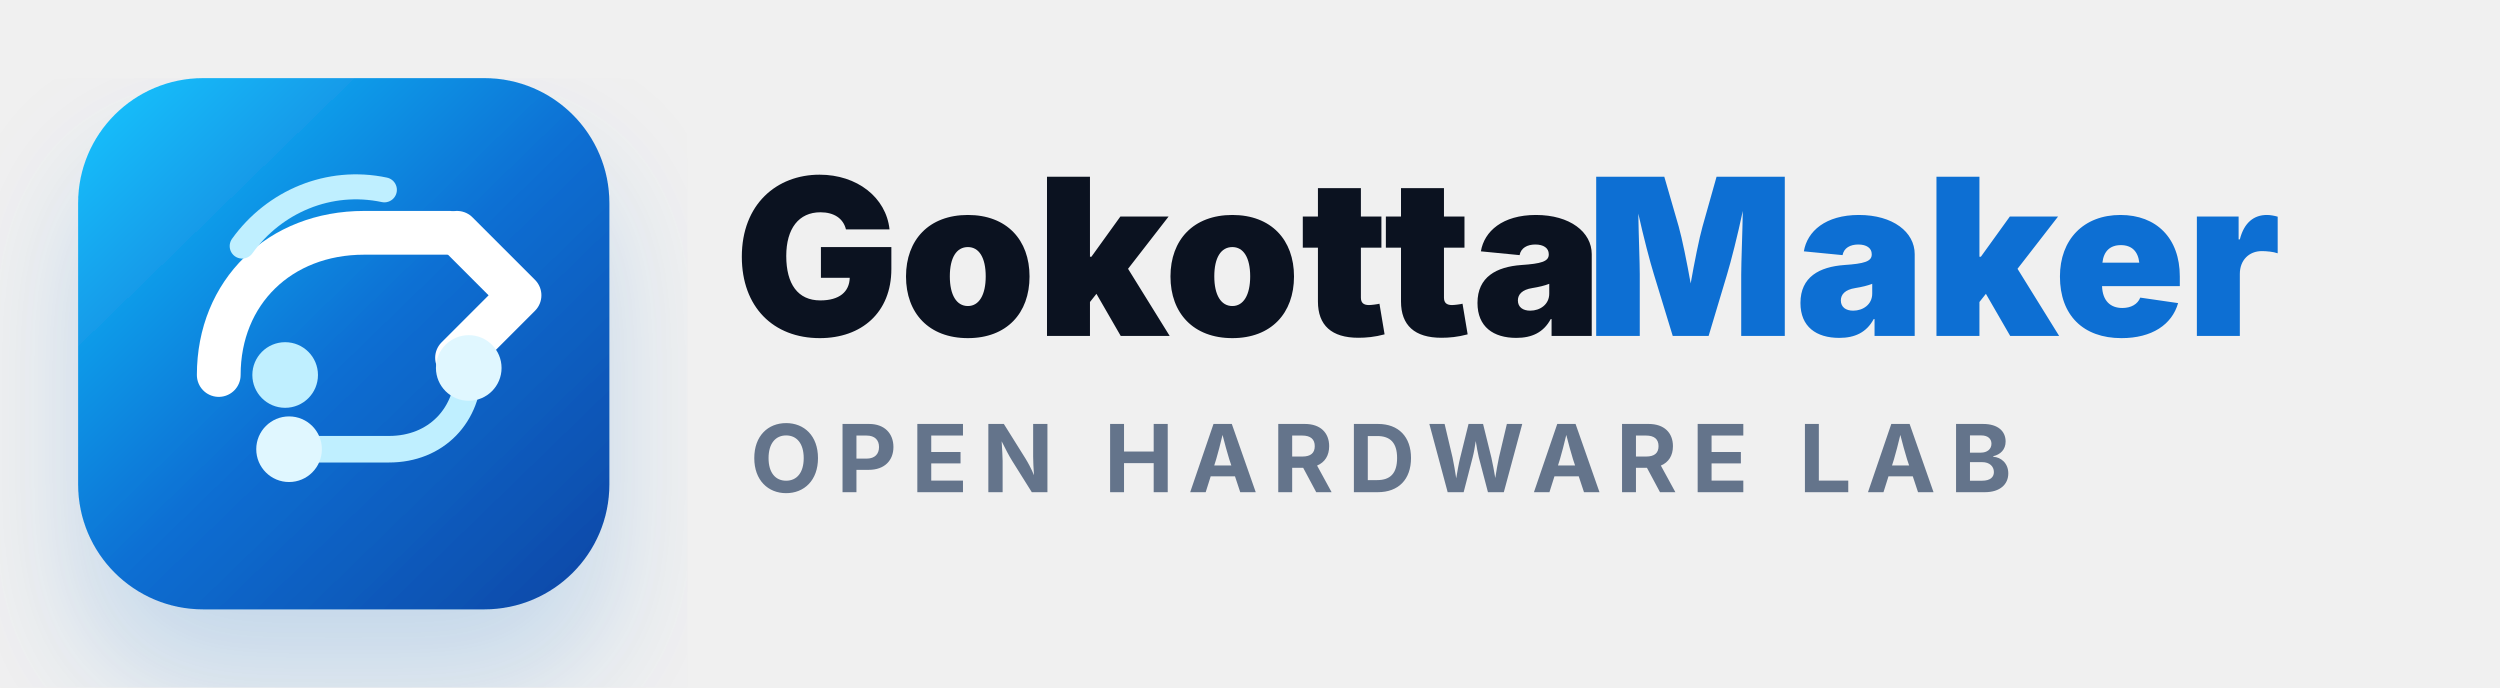
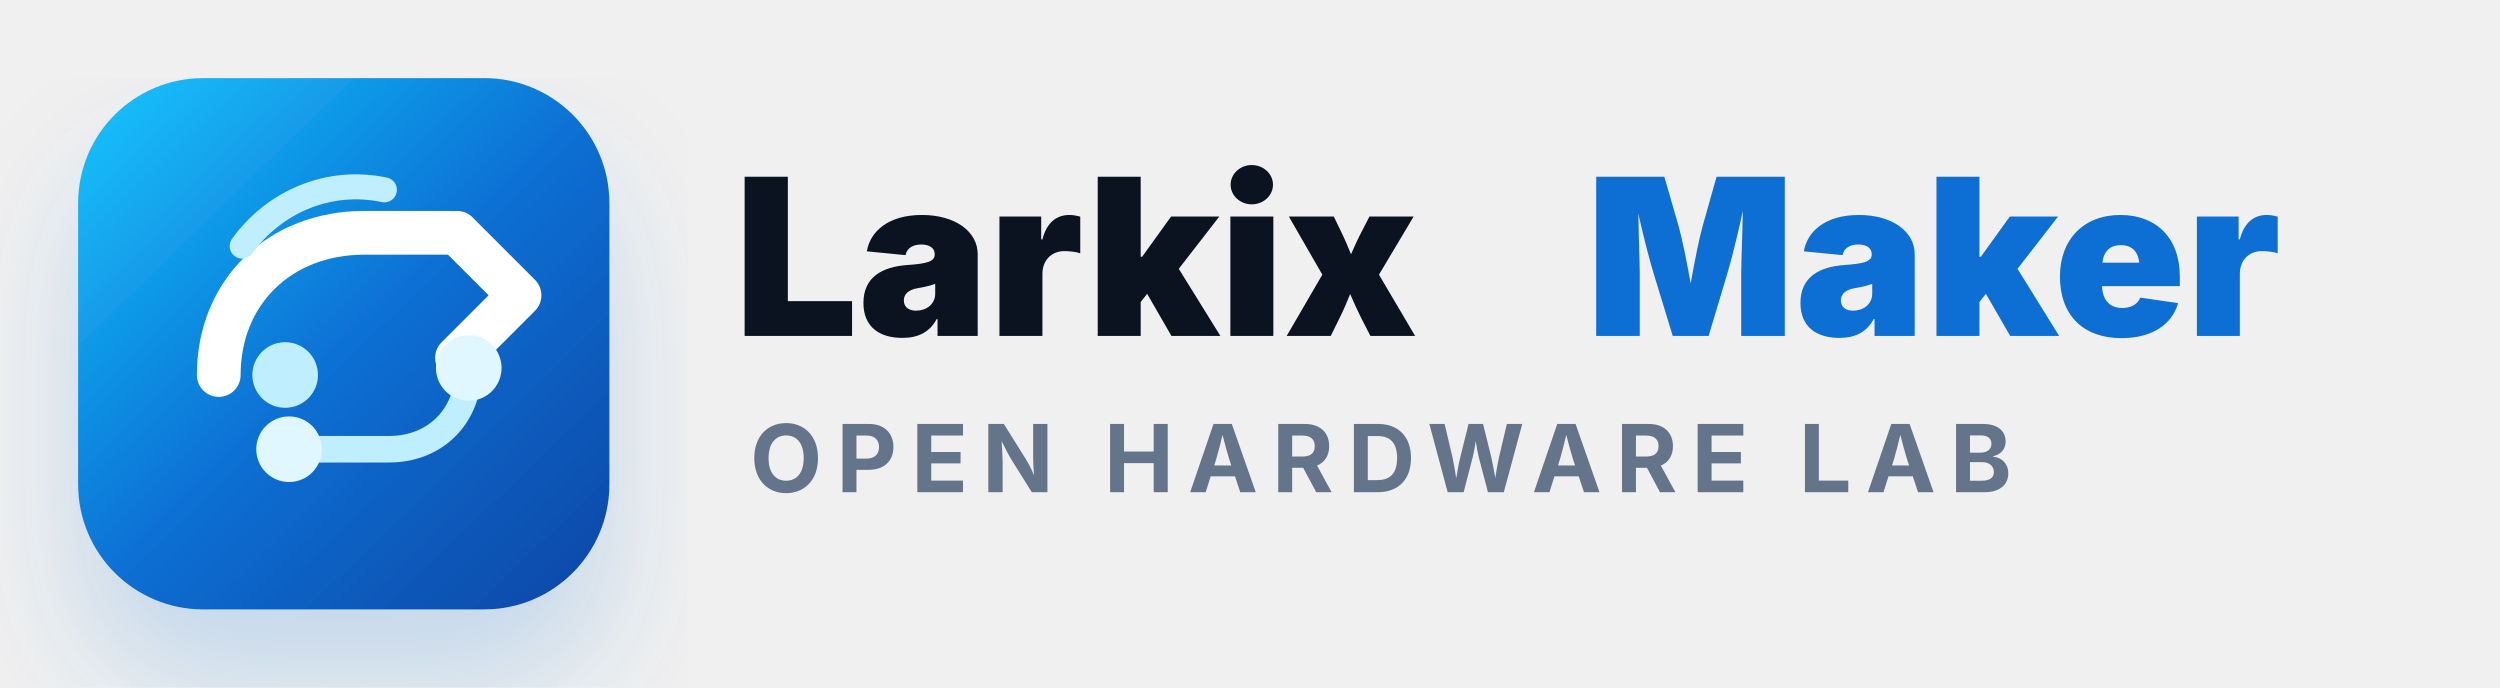
<svg xmlns="http://www.w3.org/2000/svg" width="320" height="88" viewBox="0 0 320 88" fill="none" role="img" aria-labelledby="title desc">
  <defs>
    <linearGradient id="gm6-blue" x1="10" y1="10" x2="76" y2="78" gradientUnits="userSpaceOnUse">
      <stop stop-color="#16C7FF" />
      <stop offset="0.52" stop-color="#0D6FD3" />
      <stop offset="1" stop-color="#0747A6" />
    </linearGradient>
    <filter id="gm6-shadow" x="0" y="0" width="88" height="88" filterUnits="userSpaceOnUse" color-interpolation-filters="sRGB">
      <feDropShadow dx="0" dy="10" stdDeviation="8" flood-color="#0D6FD3" flood-opacity="0.18" />
    </filter>
  </defs>
  <g filter="url(#gm6-shadow)">
    <rect x="10" y="10" width="68" height="68" rx="16" fill="url(#gm6-blue)" />
    <path d="M28 48C28 37.4 35.8 29.8 46.6 29.8H57.5" stroke="white" stroke-width="5.6" stroke-linecap="round" />
    <path d="M58.5 29.8L66.5 37.8L58.5 45.8" stroke="white" stroke-width="5.6" stroke-linecap="round" stroke-linejoin="round" />
    <path d="M37 57.5H49.8C55.8 57.5 60 53.2 60 47.1" stroke="#BFEFFF" stroke-width="3.4" stroke-linecap="round" />
    <path d="M31 31.5C35.1 25.8 42.1 22.8 49.2 24.3" stroke="#BFEFFF" stroke-width="3.2" stroke-linecap="round" />
    <circle cx="36.5" cy="48" r="4.2" fill="#BFEFFF" />
    <circle cx="37" cy="57.5" r="4.2" fill="#E0F7FF" />
    <circle cx="60" cy="47.1" r="4.2" fill="#E0F7FF" />
  </g>
-   <text x="94" y="43" fill="#0B1220" font-family="Inter, Segoe UI, Microsoft YaHei, Arial, sans-serif" font-size="28" font-weight="850" letter-spacing="0">Gokotta</text>
+   <text x="94" y="43" fill="#0B1220" font-family="Inter, Segoe UI, Microsoft YaHei, Arial, sans-serif" font-size="28" font-weight="850" letter-spacing="0">Larkix</text>
  <text x="203" y="43" fill="#0D6FD3" font-family="Inter, Segoe UI, Microsoft YaHei, Arial, sans-serif" font-size="28" font-weight="850" letter-spacing="0">Maker</text>
  <text x="96" y="63" fill="#64748B" font-family="Inter, Segoe UI, Microsoft YaHei, Arial, sans-serif" font-size="12" font-weight="700" letter-spacing="1.8">OPEN HARDWARE LAB</text>
</svg>
